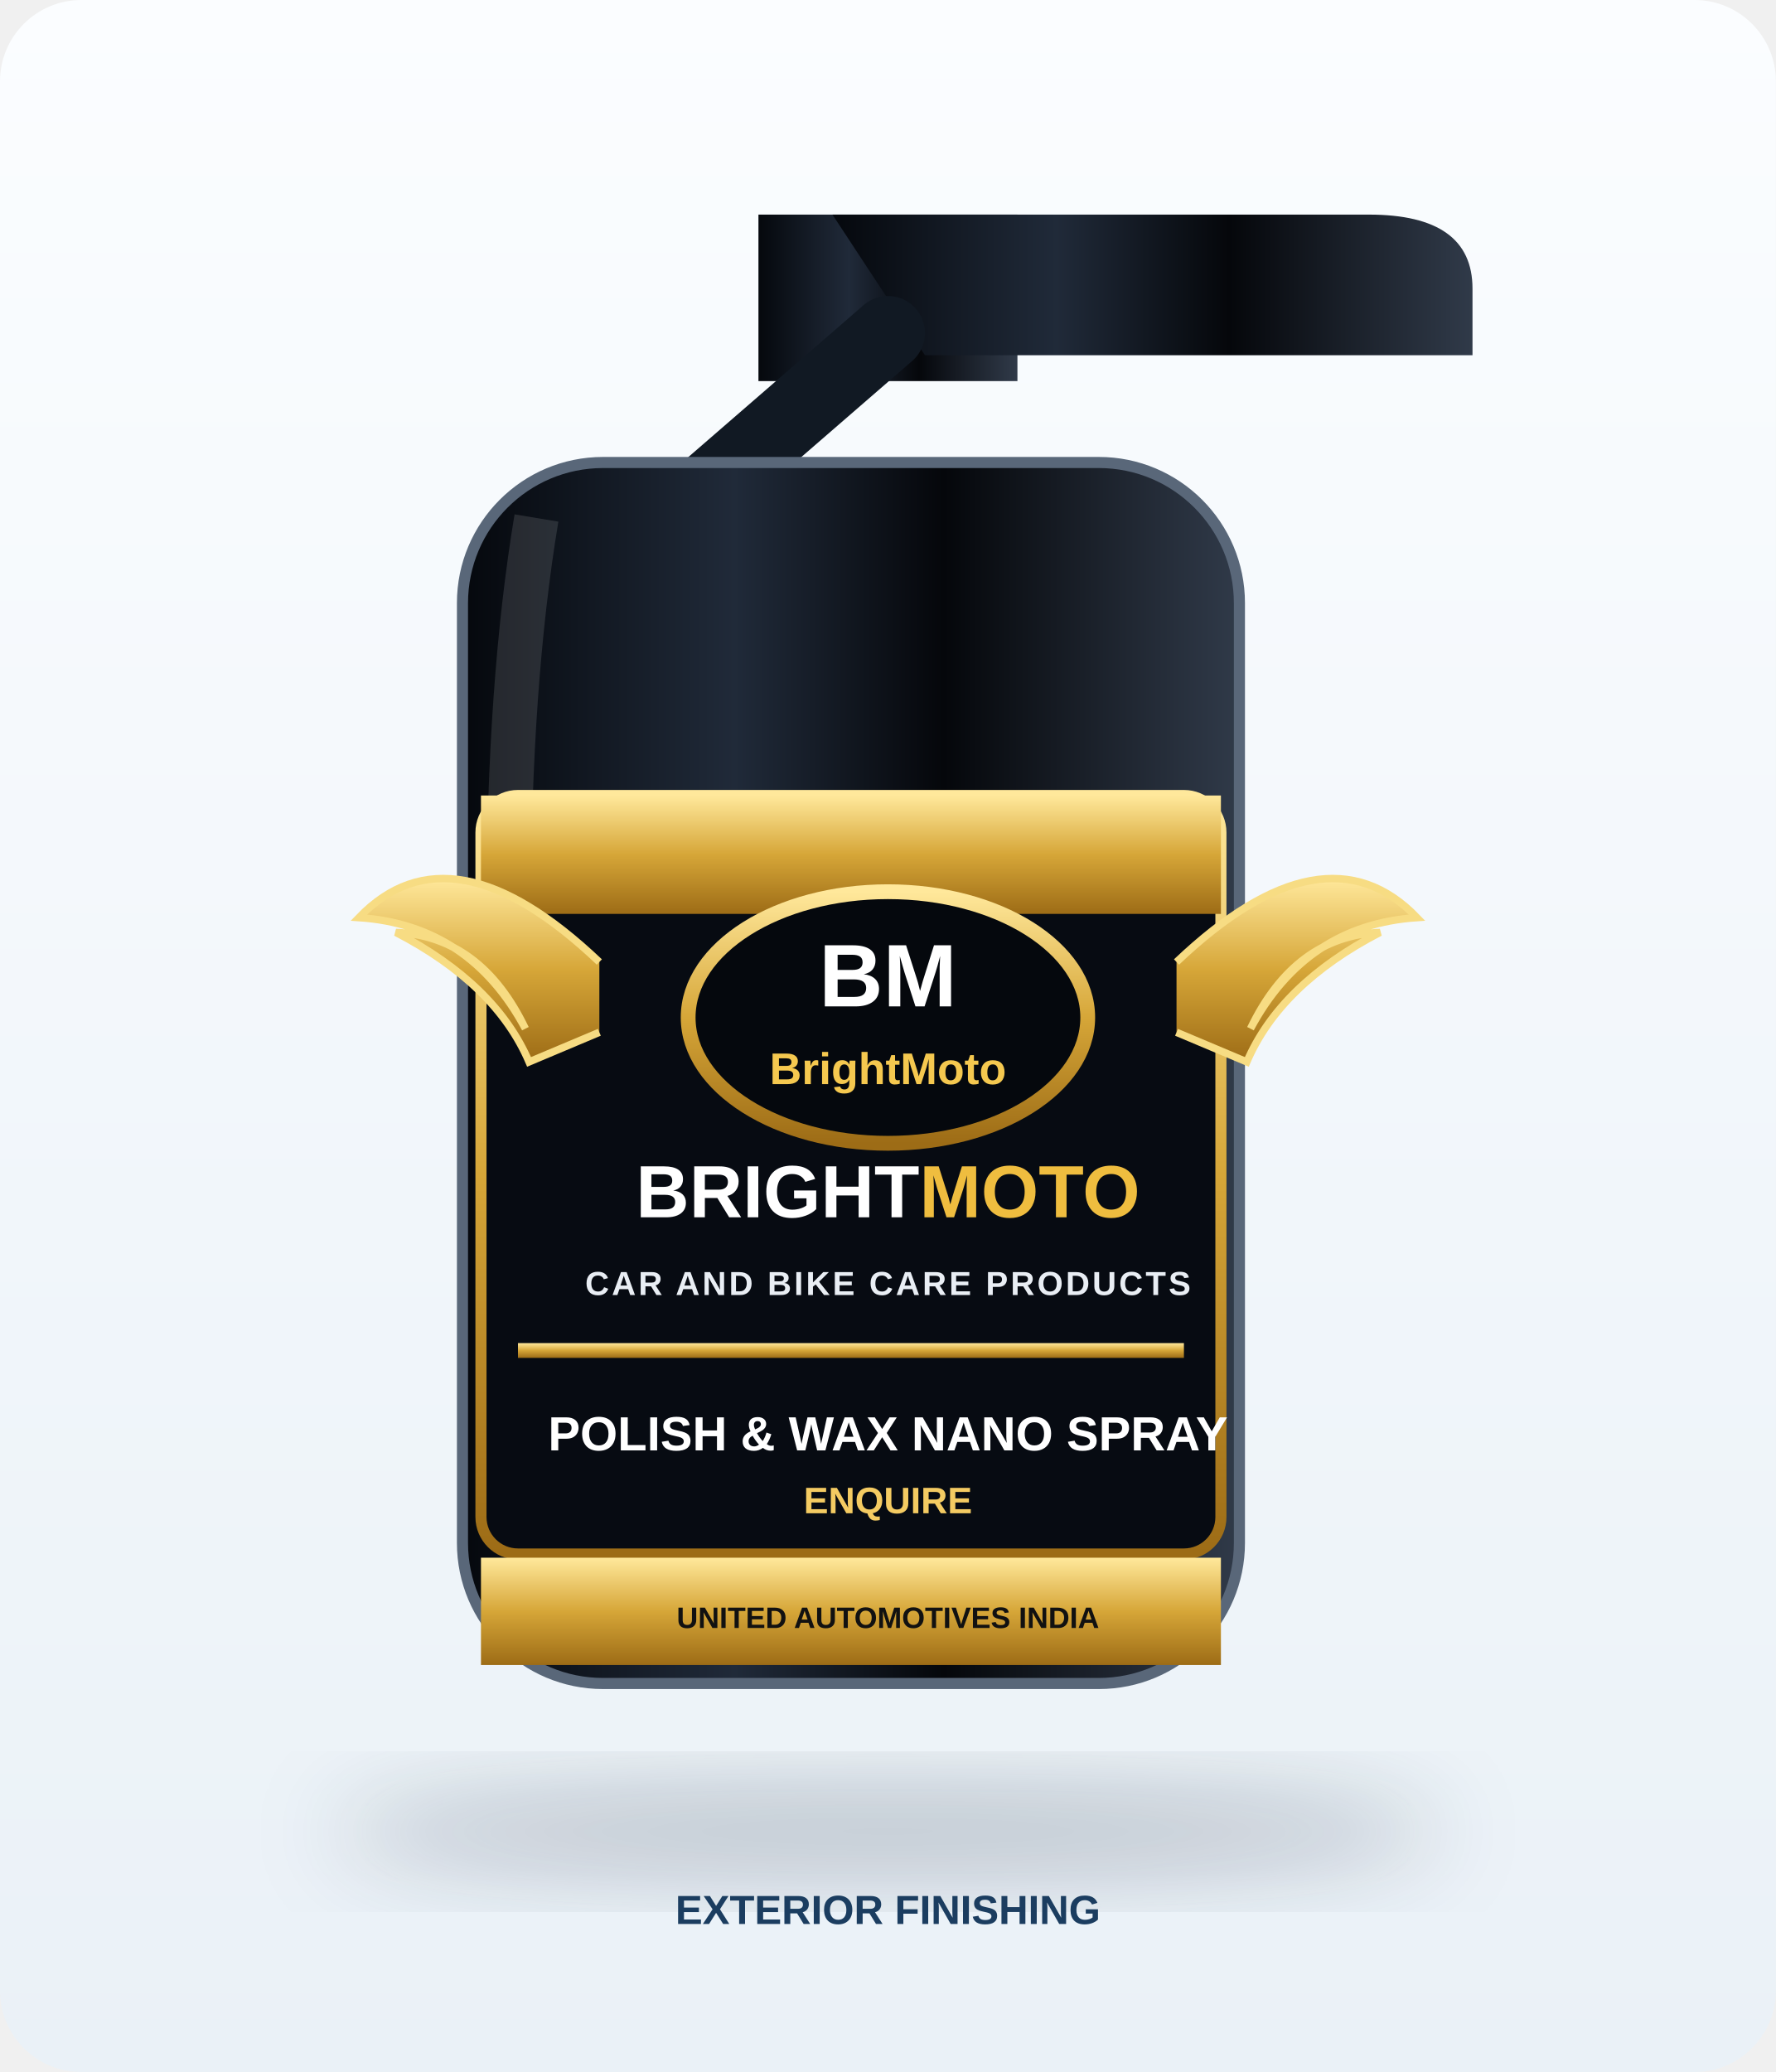
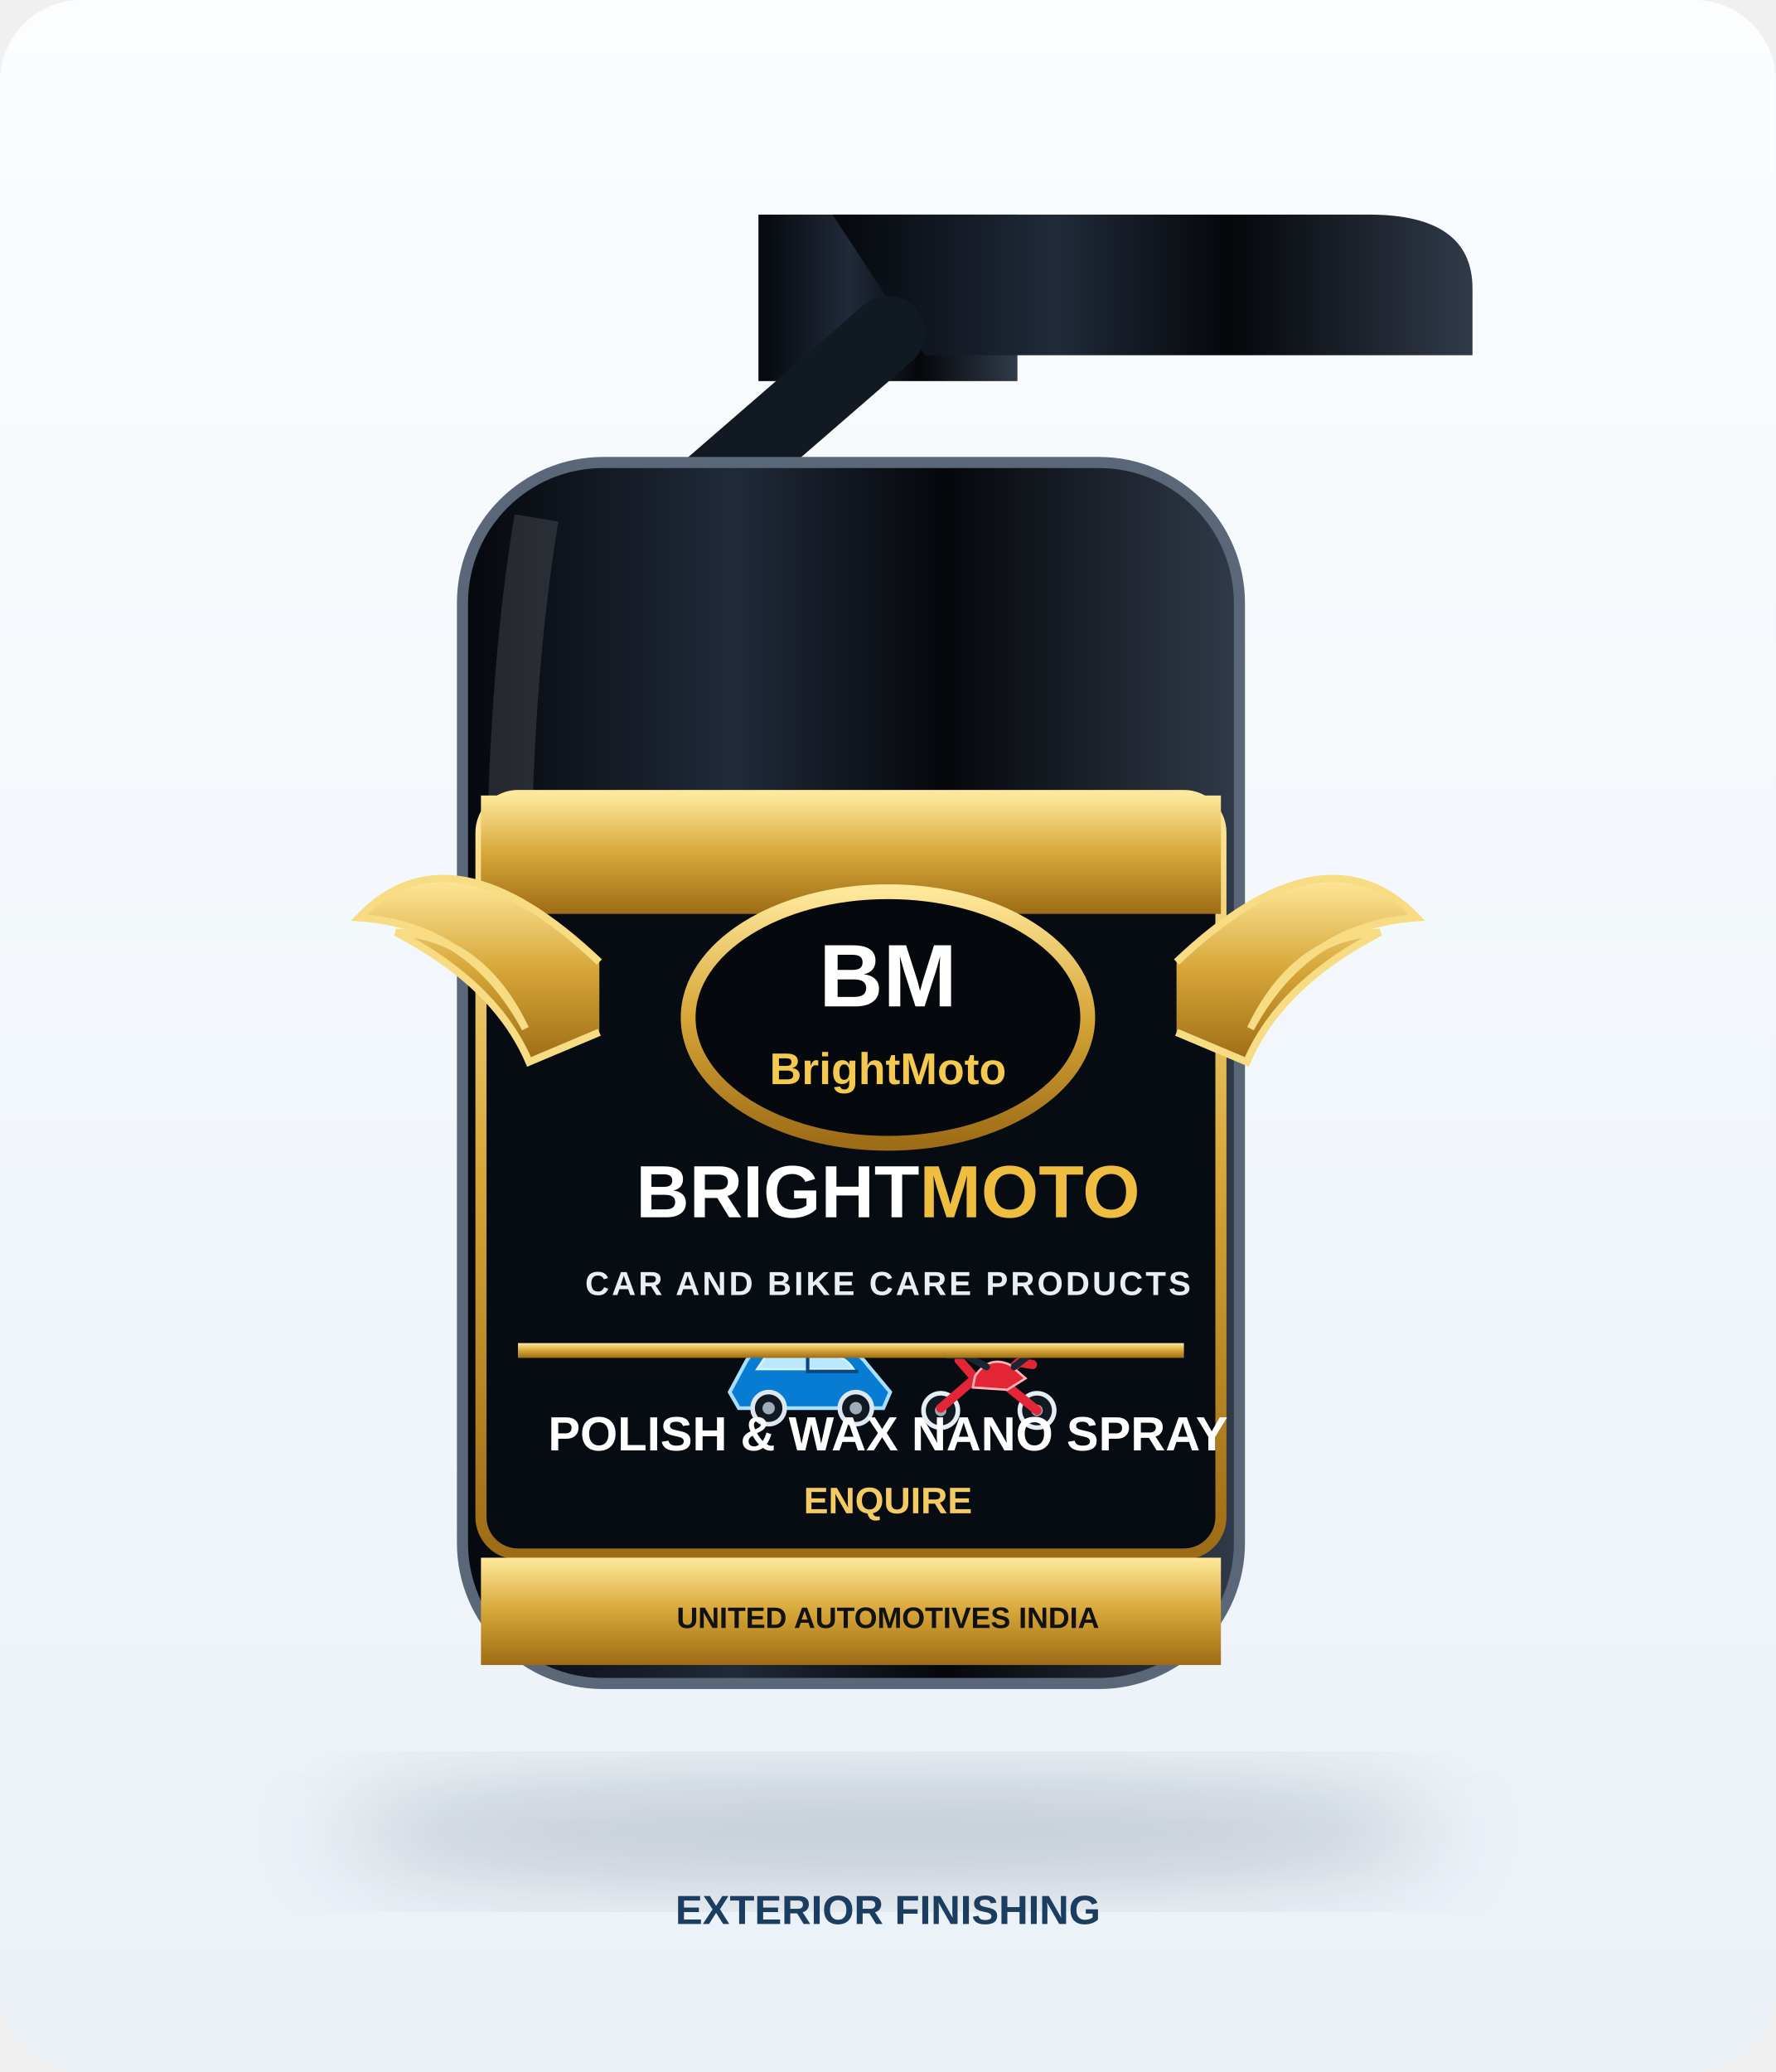
<svg xmlns="http://www.w3.org/2000/svg" viewBox="0 0 480 560" role="img" aria-label="BrightMoto Polish &amp; Wax Nano Spray bottle artwork">
  <defs>
    <linearGradient id="bg" x2="0" y2="1">
      <stop stop-color="#fbfdff" />
      <stop offset="1" stop-color="#eaf1f7" />
    </linearGradient>
    <linearGradient id="black" x2="1" y2="0">
      <stop stop-color="#05080d" />
      <stop offset=".35" stop-color="#202a39" />
      <stop offset=".62" stop-color="#05070b" />
      <stop offset="1" stop-color="#303a49" />
    </linearGradient>
    <linearGradient id="gold" x2="0" y2="1">
      <stop stop-color="#ffe89b" />
      <stop offset=".5" stop-color="#d6a638" />
      <stop offset="1" stop-color="#9d6c16" />
    </linearGradient>
    <linearGradient id="blue" x2="1" y2="0">
      <stop stop-color="#063b82" />
      <stop offset=".5" stop-color="#168ee8" />
      <stop offset="1" stop-color="#061f4b" />
    </linearGradient>
    <filter id="shadow">
      <feGaussianBlur stdDeviation="12" />
    </filter>
  </defs>
  <rect width="480" height="560" rx="22" fill="url(#bg)" />
  <ellipse cx="240" cy="495" rx="150" ry="18" fill="#17283a" opacity=".18" filter="url(#shadow)" />
  <g>
    <path d="M205 58h70v45h-70z" fill="url(#black)" />
    <path d="M225 58h145q28 0 28 20v18H250z" fill="url(#black)" />
    <path d="M240 90l-90 78" stroke="#111923" stroke-width="20" stroke-linecap="round" />
    <rect x="125" y="125" width="210" height="330" rx="38" fill="url(#black)" stroke="#596779" stroke-width="3" />
    <path d="M145 140q-15 90 0 245" stroke="#fff" stroke-opacity=".12" stroke-width="12" fill="none" />
    <rect x="130" y="215" width="200" height="205" rx="10" fill="#070b12" stroke="url(#gold)" stroke-width="3" />
    <path d="M130 215h200v32h-200z" fill="url(#gold)" />
    <g transform="translate(240 275)">
      <path d="M-78 -15q-40 -38 -65 -12q30 2 45 30q-12 -25 -35 -26q27 14 36 35l19 -8M78 -15q40 -38 65 -12q-30 2 -45 30q12 -25 35 -26q-27 14 -36 35l-19 -8" fill="url(#gold)" stroke="#f7dc83" stroke-width="2" />
      <ellipse rx="54" ry="34" fill="#05080d" stroke="url(#gold)" stroke-width="4" />
      <text y="-3" text-anchor="middle" font-family="Arial" font-weight="bold" font-size="24" fill="#fff">BM</text>
      <text y="18" text-anchor="middle" font-family="Arial" font-weight="bold" font-size="12" fill="#f5c84f">BrightMoto</text>
    </g>
    <text x="240" y="329" text-anchor="middle" font-family="Arial" font-weight="900" font-size="20" fill="#fff">BRIGHT<tspan fill="#efbd3f">MOTO</tspan>
    </text>
    <text x="240" y="350" text-anchor="middle" font-family="Arial" font-weight="bold" font-size="9" letter-spacing=".7" fill="#e9eef4">CAR AND BIKE CARE PRODUCTS</text>
+     <g transform="translate(240 375) scale(.62)" aria-label="Blue car and red motorcycle">
+       <g transform="translate(-69 0)">
+         <path d="M0 2l7-13q3-6 11-6h29q8 0 13 7l10 12-3 7H4z" fill="#087bd2" stroke="#a8dfff" stroke-width="1.6" />
+         <path d="M16-14h28q6 0 10 6H12z" fill="#b9e8ff" stroke="#d9f5ff" stroke-width="1" />
+         <path d="M34-14v7h22" stroke="#0b477e" stroke-width="1.5" fill="none" />
+         <circle cx="17" cy="9" r="7" fill="#111923" stroke="#dce7f0" stroke-width="2" />
+         <circle cx="17" cy="9" r="2.7" fill="#9eabb8" />
+         <circle cx="55" cy="9" r="7" fill="#111923" stroke="#dce7f0" stroke-width="2" />
+         <circle cx="55" cy="9" r="2.7" fill="#9eabb8" />
+       </g>
+       <g transform="translate(13 -1)">
+         <circle cx="10" cy="11" r="7.5" fill="#111923" stroke="#e5edf5" stroke-width="2" />
+         <circle cx="10" cy="11" r="2.5" fill="#9eabb8" />
+         <circle cx="52" cy="11" r="7.5" fill="#111923" stroke="#e5edf5" stroke-width="2" />
+         <circle cx="52" cy="11" r="2.5" fill="#9eabb8" />
+         <path d="M10 10l15-13 11 1 16 13M25-3l-7-8M36-2l8-8 6 1" fill="none" stroke="#e32636" stroke-width="4" stroke-linecap="round" stroke-linejoin="round" />
+         <path d="M25-4q6-9 15-5l7 6-8 5-15-1z" fill="#e32636" stroke="#ffb3b8" stroke-width="1" />
+         <path d="M30-8l-9-5h-8M42-8l9-7 6 1" fill="none" stroke="#1b2633" stroke-width="3" stroke-linecap="round" />
+       </g>
+     </g>
    <rect x="140" y="363" width="180" height="4" fill="url(#gold)" />
    <text x="240" y="392" text-anchor="middle" font-family="Arial" font-weight="900" font-size="13" fill="#fff">POLISH &amp; WAX NANO SPRAY</text>
    <text x="240" y="409" text-anchor="middle" font-family="Arial" font-weight="bold" font-size="10" fill="#f4cb62">ENQUIRE</text>
    <rect x="130" y="421" width="200" height="29" rx="0 0 25 25" fill="url(#gold)" />
    <text x="240" y="440" text-anchor="middle" font-family="Arial" font-size="8" font-weight="bold" fill="#111">UNITED AUTOMOTIVES INDIA</text>
  </g>
  <text x="240" y="520" text-anchor="middle" font-family="Arial" font-size="11" font-weight="bold" fill="#1b3d60">EXTERIOR FINISHING</text>
</svg>
